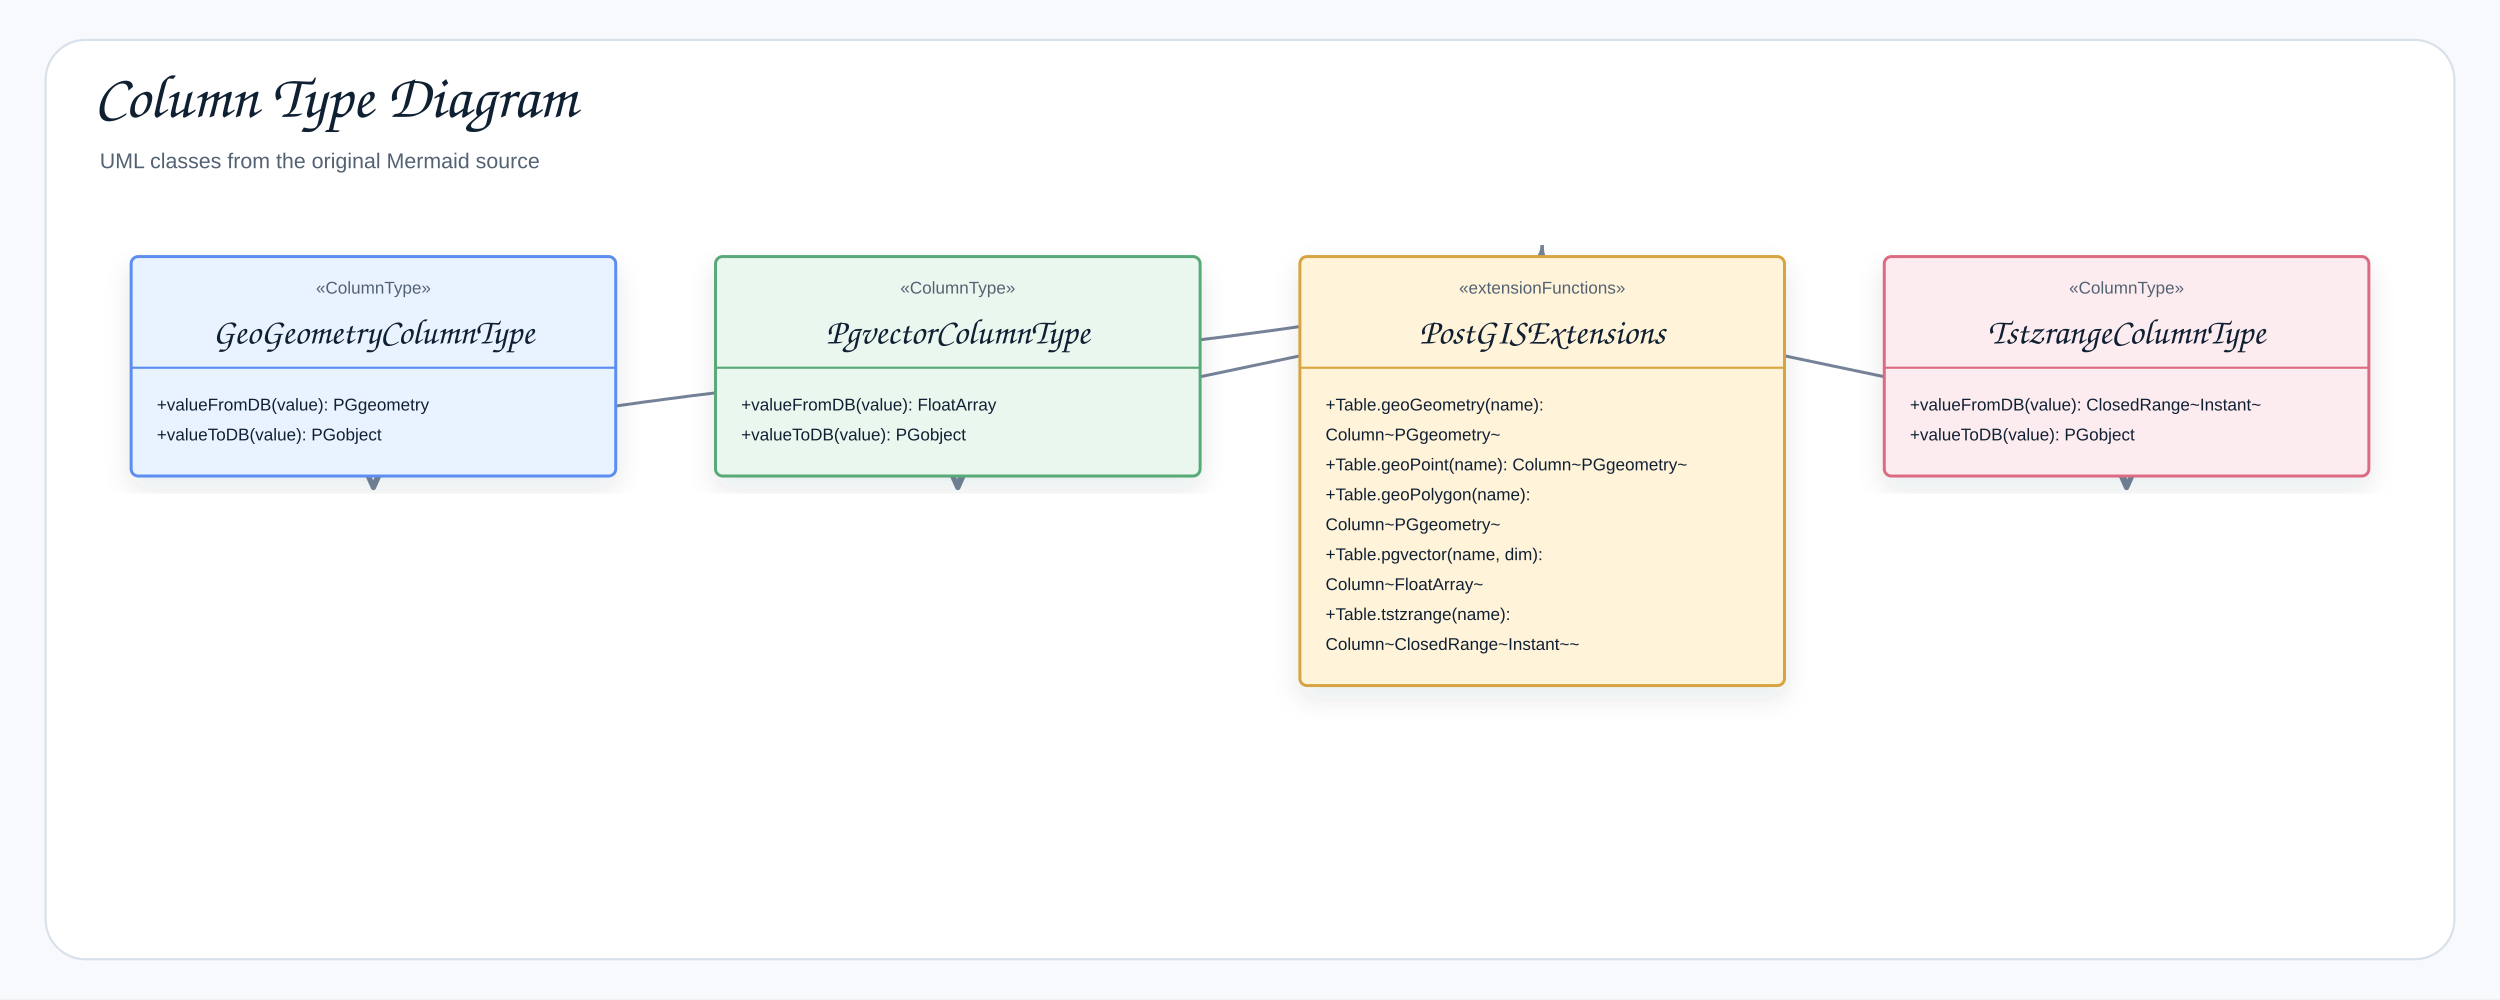
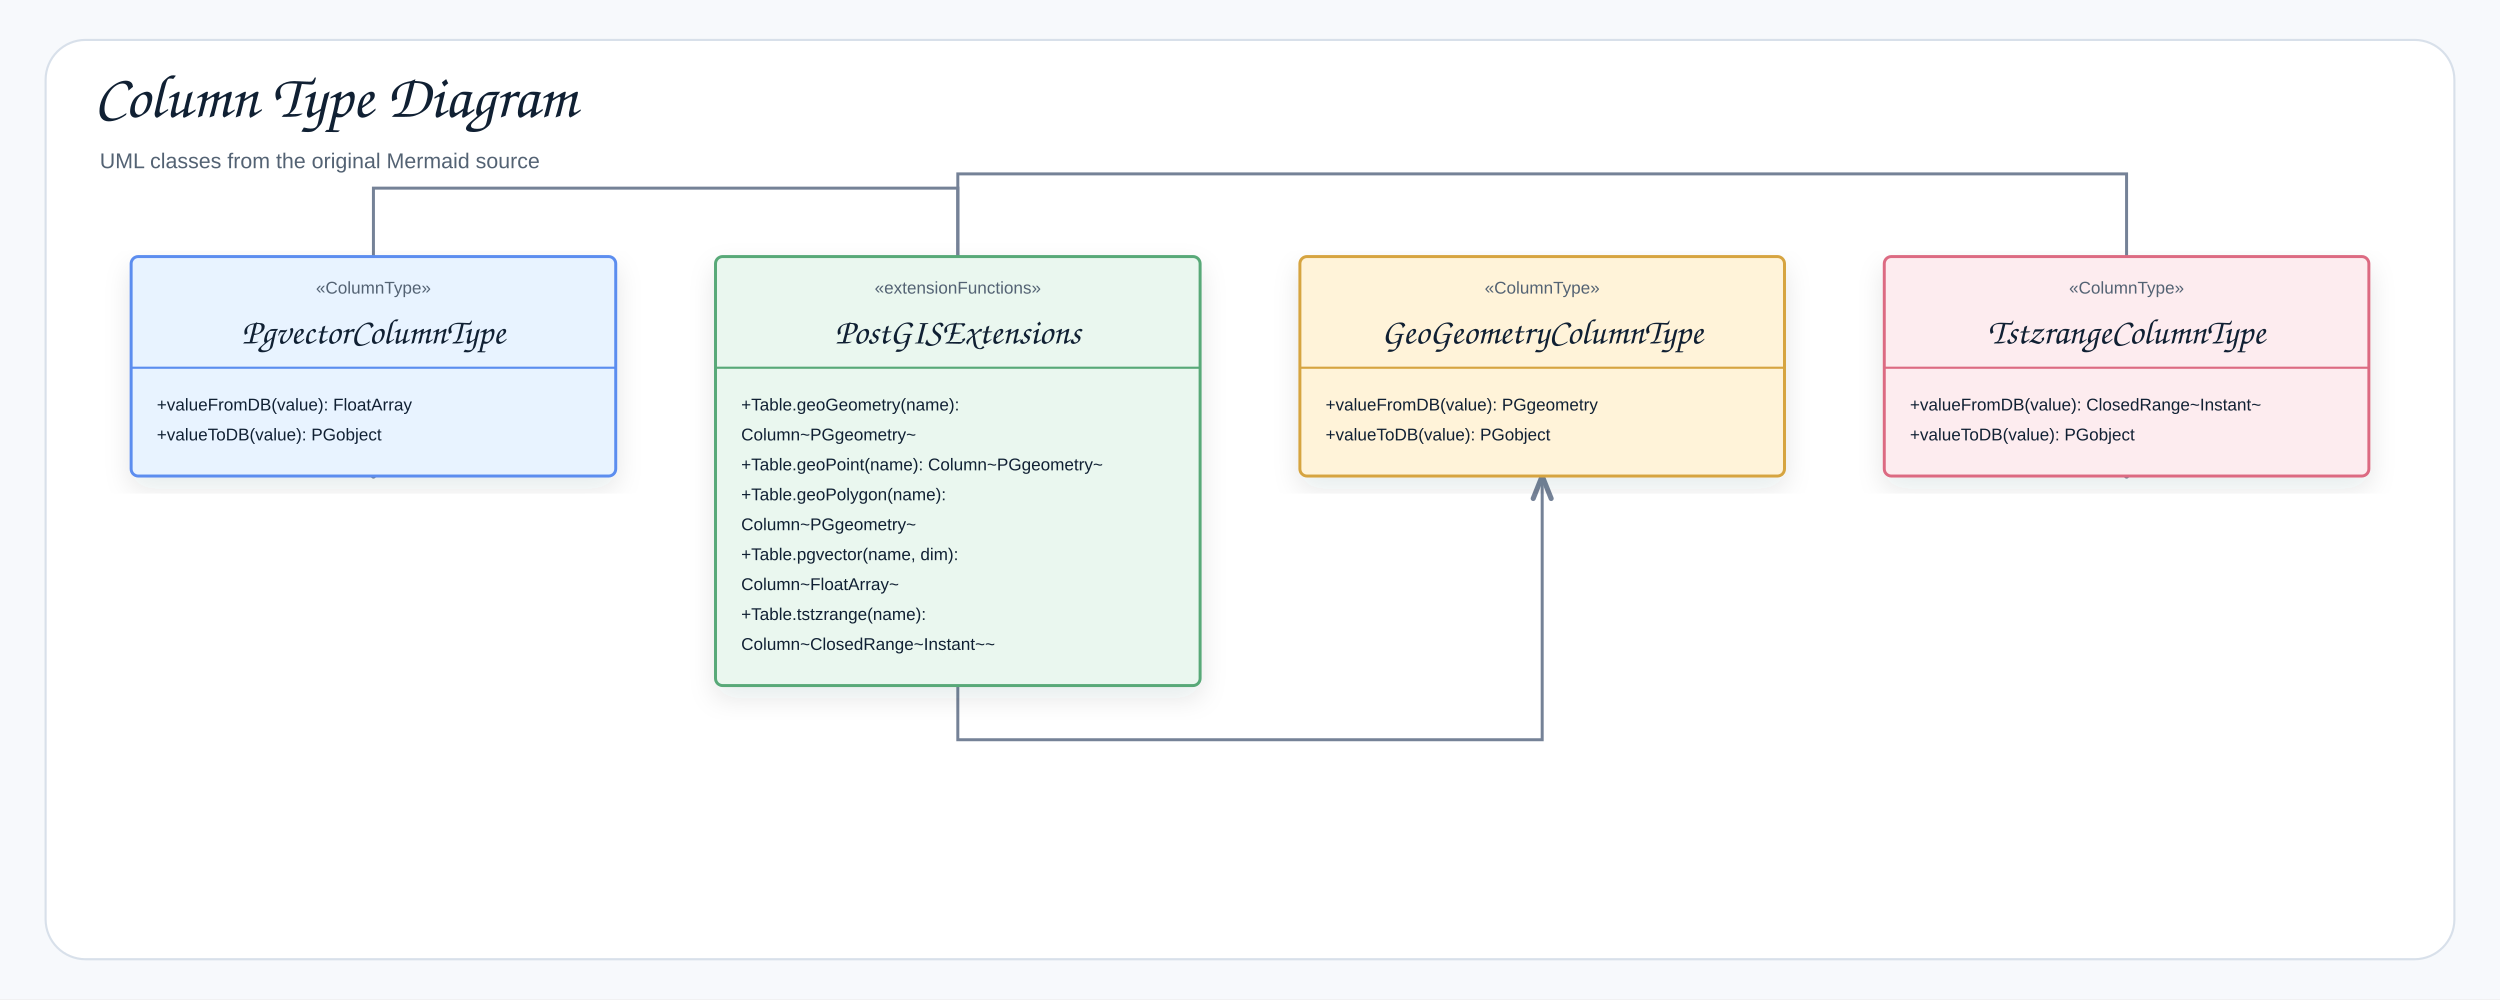
<svg xmlns="http://www.w3.org/2000/svg" width="1754" height="701" viewBox="0 0 1754 701" role="img" aria-label="Column Type Diagram">
  <defs>
    <filter id="shadow" x="-8%" y="-8%" width="116%" height="116%">
      <feDropShadow dx="0" dy="8" stdDeviation="9" flood-color="#1f2937" flood-opacity="0.10" />
    </filter>
-     <marker id="openArrow" markerWidth="12" markerHeight="10" refX="10" refY="5" orient="auto" markerUnits="strokeWidth">
-       <path d="M 1 1 L 10 5 L 1 9" fill="none" stroke="#758297" stroke-width="1.8" stroke-linecap="round" stroke-linejoin="round" />
+     <marker id="openArrow" markerWidth="10" markerHeight="8" refX="8.5" refY="4" orient="auto" markerUnits="strokeWidth">
+       <path d="M 1 1 L 8.5 4 L 1 7" fill="none" stroke="#758297" stroke-width="1.7" stroke-linecap="round" stroke-linejoin="round" />
    </marker>
-     <marker id="inherit" markerWidth="14" markerHeight="12" refX="12" refY="6" orient="auto" markerUnits="strokeWidth">
-       <path d="M 0 1 L 12 6 L 0 11 Z" fill="#ffffff" stroke="#758297" stroke-width="1.8" />
+     <marker id="inherit" markerWidth="11" markerHeight="10" refX="9.5" refY="5" orient="auto" markerUnits="strokeWidth">
+       <path d="M 0.5 1 L 9.5 5 L 0.5 9 Z" fill="#ffffff" stroke="#758297" stroke-width="1.7" />
    </marker>
    <style>
    .canvas{fill:#f7f9fc}.frame{fill:#fff;stroke:#d8e0ea;stroke-width:1.5}
    .title{font-family:"Architects Daughter","Comic Sans MS","Comic Sans",cursive;font-size:43px;font-weight:400;fill:#102033}
    .subtitle{font-family:"Comic Sans MS","Comic Sans","Comic Neue",Arial,sans-serif;font-size:15px;font-weight:400;fill:#536273}
    .label{font-family:"Architects Daughter","Comic Sans MS","Comic Sans",cursive;font-size:25px;font-weight:400;fill:#102033}
    .smallLabel{font-family:"Architects Daughter","Comic Sans MS","Comic Sans",cursive;font-size:21px;font-weight:400;fill:#102033}
    .mono{font-family:"Comic Sans MS","Comic Sans","Comic Neue",Arial,sans-serif;font-size:12px;font-weight:400;fill:#102033}
    .small{font-family:"Comic Sans MS","Comic Sans","Comic Neue",Arial,sans-serif;font-size:12px;font-weight:400;fill:#536273}
    .strong{font-family:"Comic Sans MS","Comic Sans","Comic Neue",Arial,sans-serif;font-size:13px;font-weight:400;fill:#102033}
    .card{stroke-width:2.1;filter:url(#shadow)}.compartment{stroke-width:1.5;fill:none}
    .line{stroke:#758297;stroke-width:2.1;fill:none;marker-end:url(#openArrow)}
    .plainLine{stroke:#758297;stroke-width:2.1;fill:none}
    .dashed{stroke:#758297;stroke-width:2.1;stroke-dasharray:7 6;fill:none;marker-end:url(#openArrow)}
    .inheritLine{stroke:#758297;stroke-width:2.2;fill:none;marker-end:url(#inherit)}
    .implLine{stroke:#758297;stroke-width:2.2;stroke-dasharray:8 7;fill:none;marker-end:url(#inherit)}
  </style>
  </defs>
  <rect class="canvas" width="1754" height="701" />
  <rect class="frame" x="32" y="28" width="1690" height="645" rx="28" />
  <text class="title" x="66" y="82">Column Type Diagram</text>
  <text class="subtitle" x="70" y="118">UML classes from the original Mermaid source</text>
-   <path class="line" d="M1082 172 C1082 257 1492 257 1492 342" />
-   <path class="line" d="M1082 172 C1082 257 672 257 672 342" />
-   <path class="line" d="M1082 172 C1082 257 262 257 262 342" />
+   <path class="line" d="M672 180 L672 122 L1492 122 L1492 334" />
+   <path class="line" d="M672 180 L672 132 L262 132 L262 334" />
+   <path class="line" d="M672 180 L672 519 L1082 519 L1082 334" />
  <g transform="translate(92,180)">
    <rect class="card" x="0" y="0" width="340" height="154" rx="5" fill="#E8F3FF" stroke="#5B8DEF" />
    <line class="compartment" x1="0" y1="78" x2="340" y2="78" stroke="#5B8DEF" />
-     <text class="small" x="170" y="26" text-anchor="middle">«ColumnType»</text>
-     <text class="label" x="170" y="61" text-anchor="middle">GeoGeometryColumnType</text>
-     <text class="mono" x="18" y="108">+valueFromDB(value): PGgeometry</text>
-     <text class="mono" x="18" y="129">+valueToDB(value): PGobject</text>
-   </g>
-   <g transform="translate(502,180)">
-     <rect class="card" x="0" y="0" width="340" height="154" rx="5" fill="#EAF7EF" stroke="#58A978" />
-     <line class="compartment" x1="0" y1="78" x2="340" y2="78" stroke="#58A978" />
    <text class="small" x="170" y="26" text-anchor="middle">«ColumnType»</text>
    <text class="label" x="170" y="61" text-anchor="middle">PgvectorColumnType</text>
    <text class="mono" x="18" y="108">+valueFromDB(value): FloatArray</text>
    <text class="mono" x="18" y="129">+valueToDB(value): PGobject</text>
  </g>
-   <g transform="translate(912,180)">
-     <rect class="card" x="0" y="0" width="340" height="301" rx="5" fill="#FFF3D9" stroke="#D6A441" />
-     <line class="compartment" x1="0" y1="78" x2="340" y2="78" stroke="#D6A441" />
+   <g transform="translate(502,180)">
+     <rect class="card" x="0" y="0" width="340" height="301" rx="5" fill="#EAF7EF" stroke="#58A978" />
+     <line class="compartment" x1="0" y1="78" x2="340" y2="78" stroke="#58A978" />
    <text class="small" x="170" y="26" text-anchor="middle">«extensionFunctions»</text>
    <text class="label" x="170" y="61" text-anchor="middle">PostGISExtensions</text>
    <text class="mono" x="18" y="108">+Table.geoGeometry(name):</text>
    <text class="mono" x="18" y="129">Column~PGgeometry~</text>
    <text class="mono" x="18" y="150">+Table.geoPoint(name): Column~PGgeometry~</text>
    <text class="mono" x="18" y="171">+Table.geoPolygon(name):</text>
    <text class="mono" x="18" y="192">Column~PGgeometry~</text>
    <text class="mono" x="18" y="213">+Table.pgvector(name, dim):</text>
    <text class="mono" x="18" y="234">Column~FloatArray~</text>
    <text class="mono" x="18" y="255">+Table.tstzrange(name):</text>
    <text class="mono" x="18" y="276">Column~ClosedRange~Instant~~</text>
  </g>
+   <g transform="translate(912,180)">
+     <rect class="card" x="0" y="0" width="340" height="154" rx="5" fill="#FFF3D9" stroke="#D6A441" />
+     <line class="compartment" x1="0" y1="78" x2="340" y2="78" stroke="#D6A441" />
+     <text class="small" x="170" y="26" text-anchor="middle">«ColumnType»</text>
+     <text class="label" x="170" y="61" text-anchor="middle">GeoGeometryColumnType</text>
+     <text class="mono" x="18" y="108">+valueFromDB(value): PGgeometry</text>
+     <text class="mono" x="18" y="129">+valueToDB(value): PGobject</text>
+   </g>
  <g transform="translate(1322,180)">
    <rect class="card" x="0" y="0" width="340" height="154" rx="5" fill="#FDECEF" stroke="#DC6B82" />
    <line class="compartment" x1="0" y1="78" x2="340" y2="78" stroke="#DC6B82" />
    <text class="small" x="170" y="26" text-anchor="middle">«ColumnType»</text>
    <text class="label" x="170" y="61" text-anchor="middle">TstzrangeColumnType</text>
    <text class="mono" x="18" y="108">+valueFromDB(value): ClosedRange~Instant~</text>
    <text class="mono" x="18" y="129">+valueToDB(value): PGobject</text>
  </g>
</svg>
